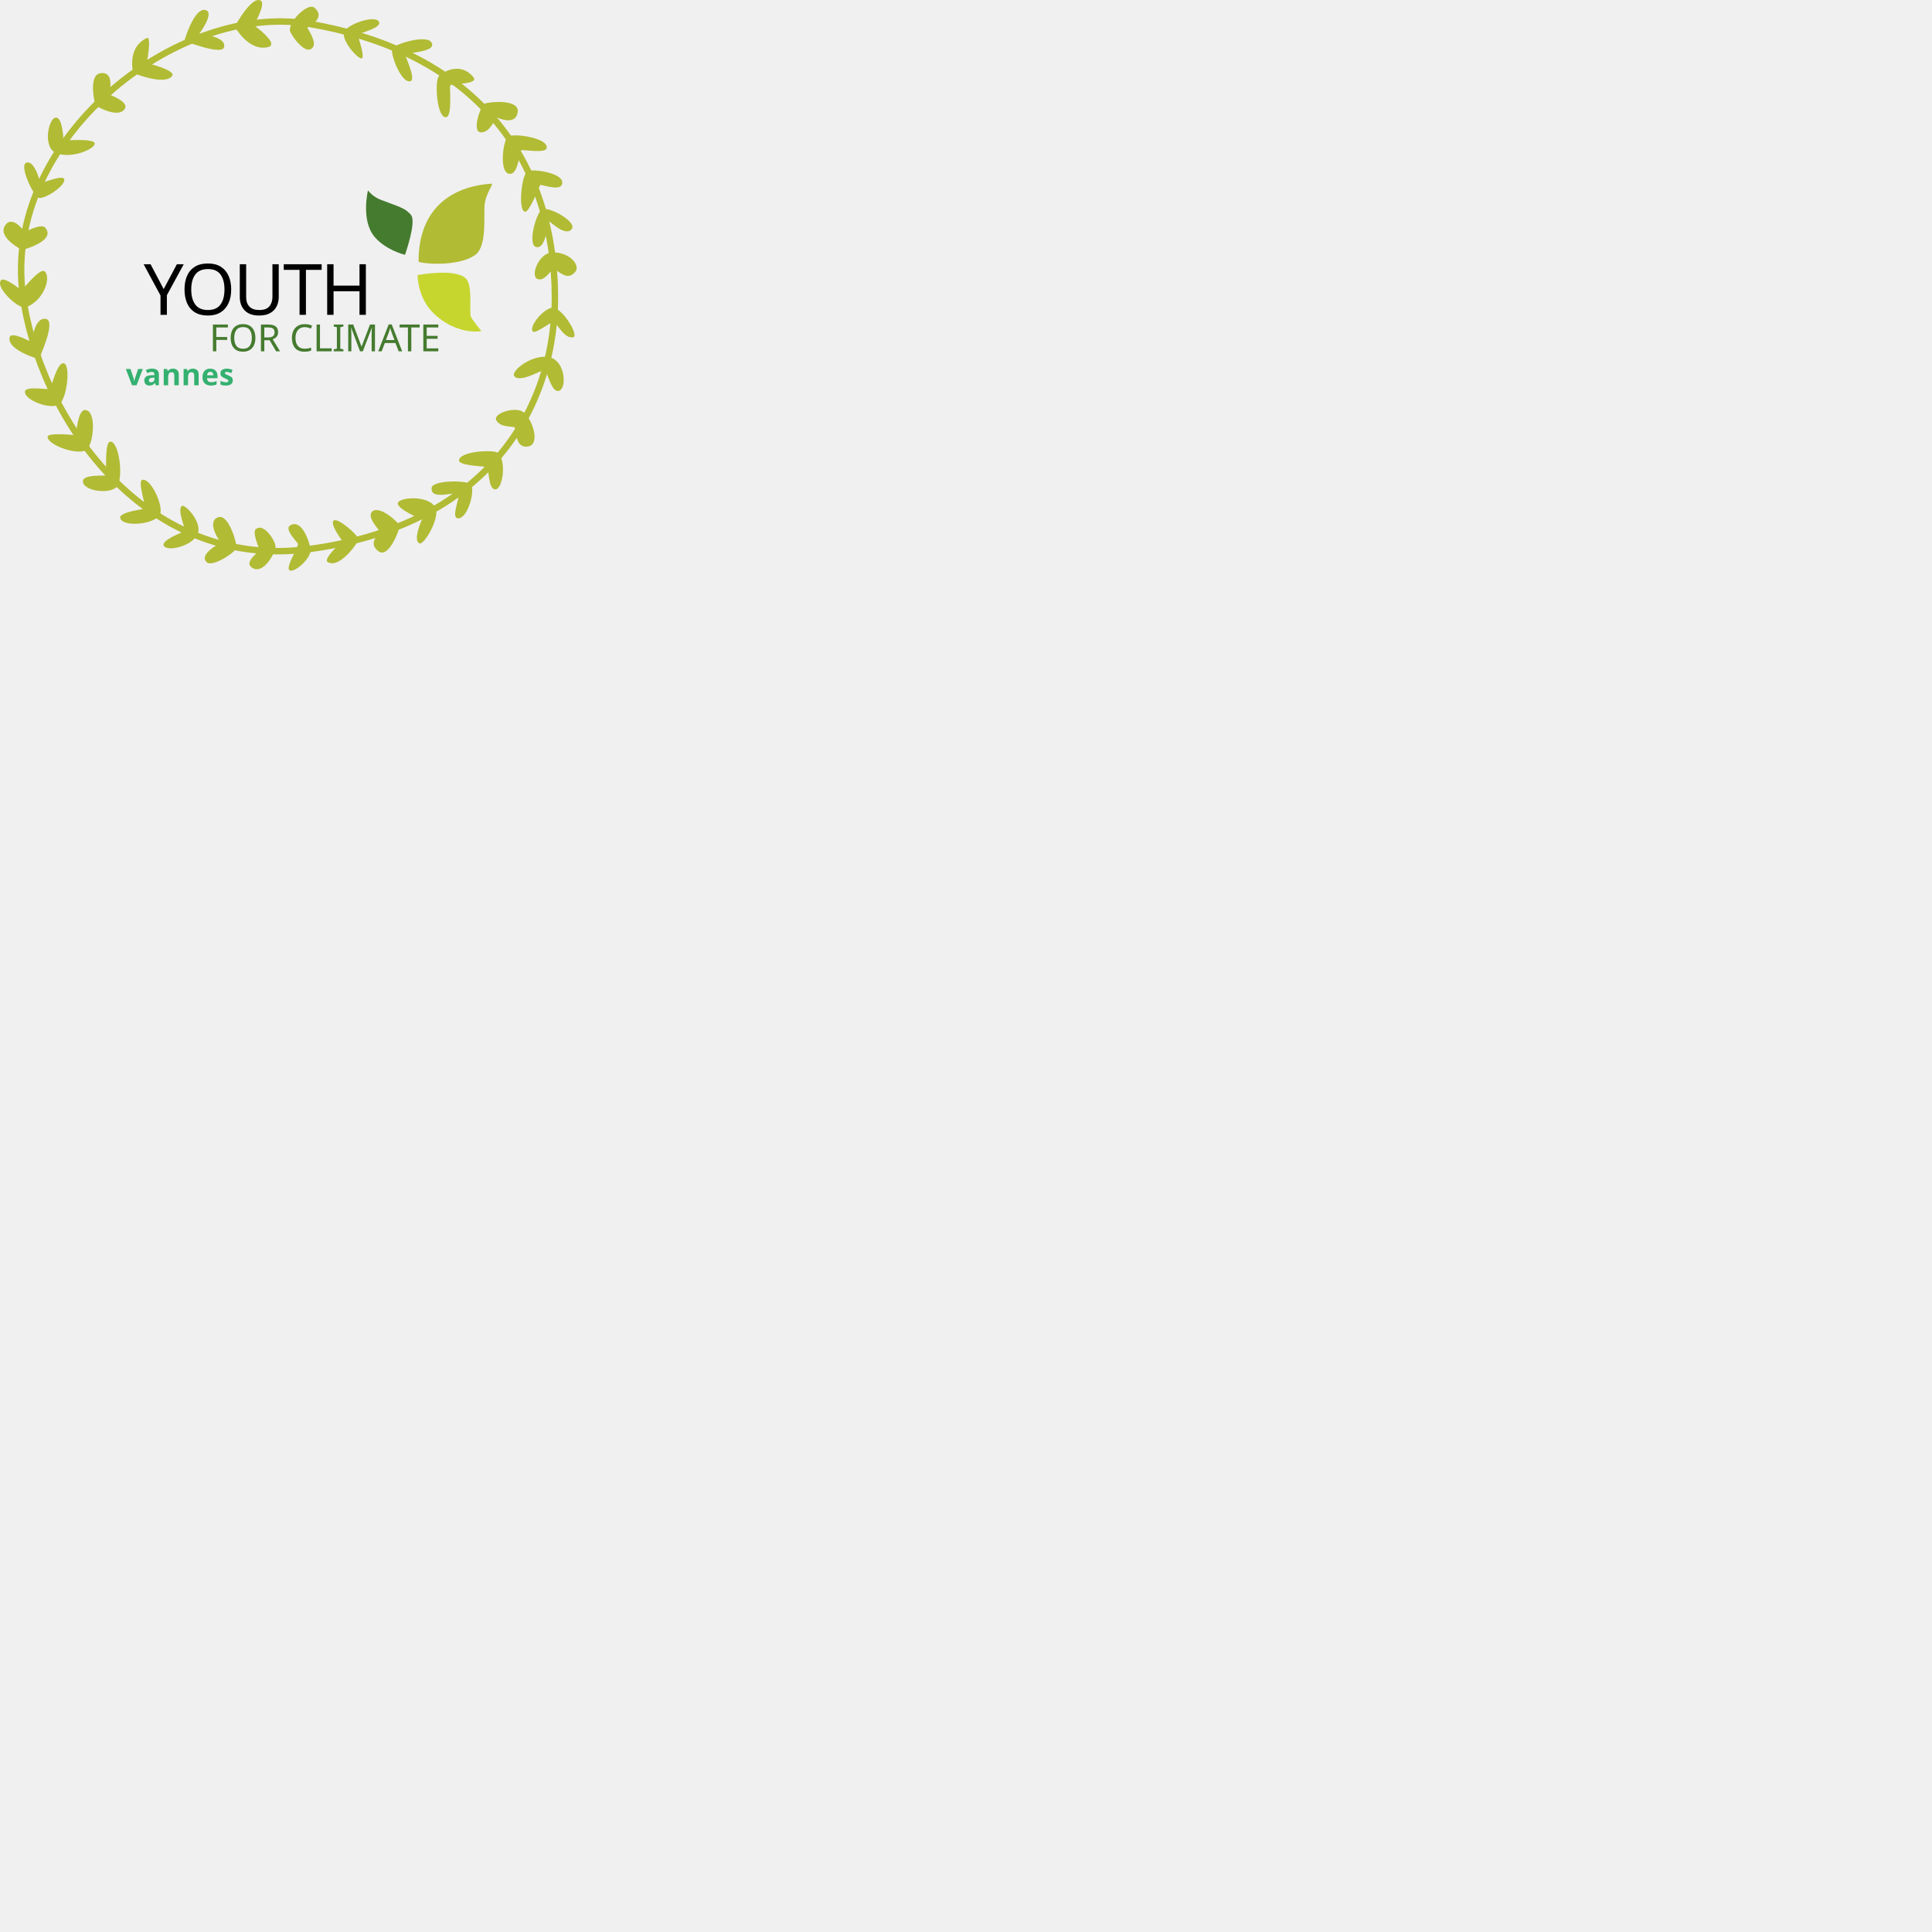
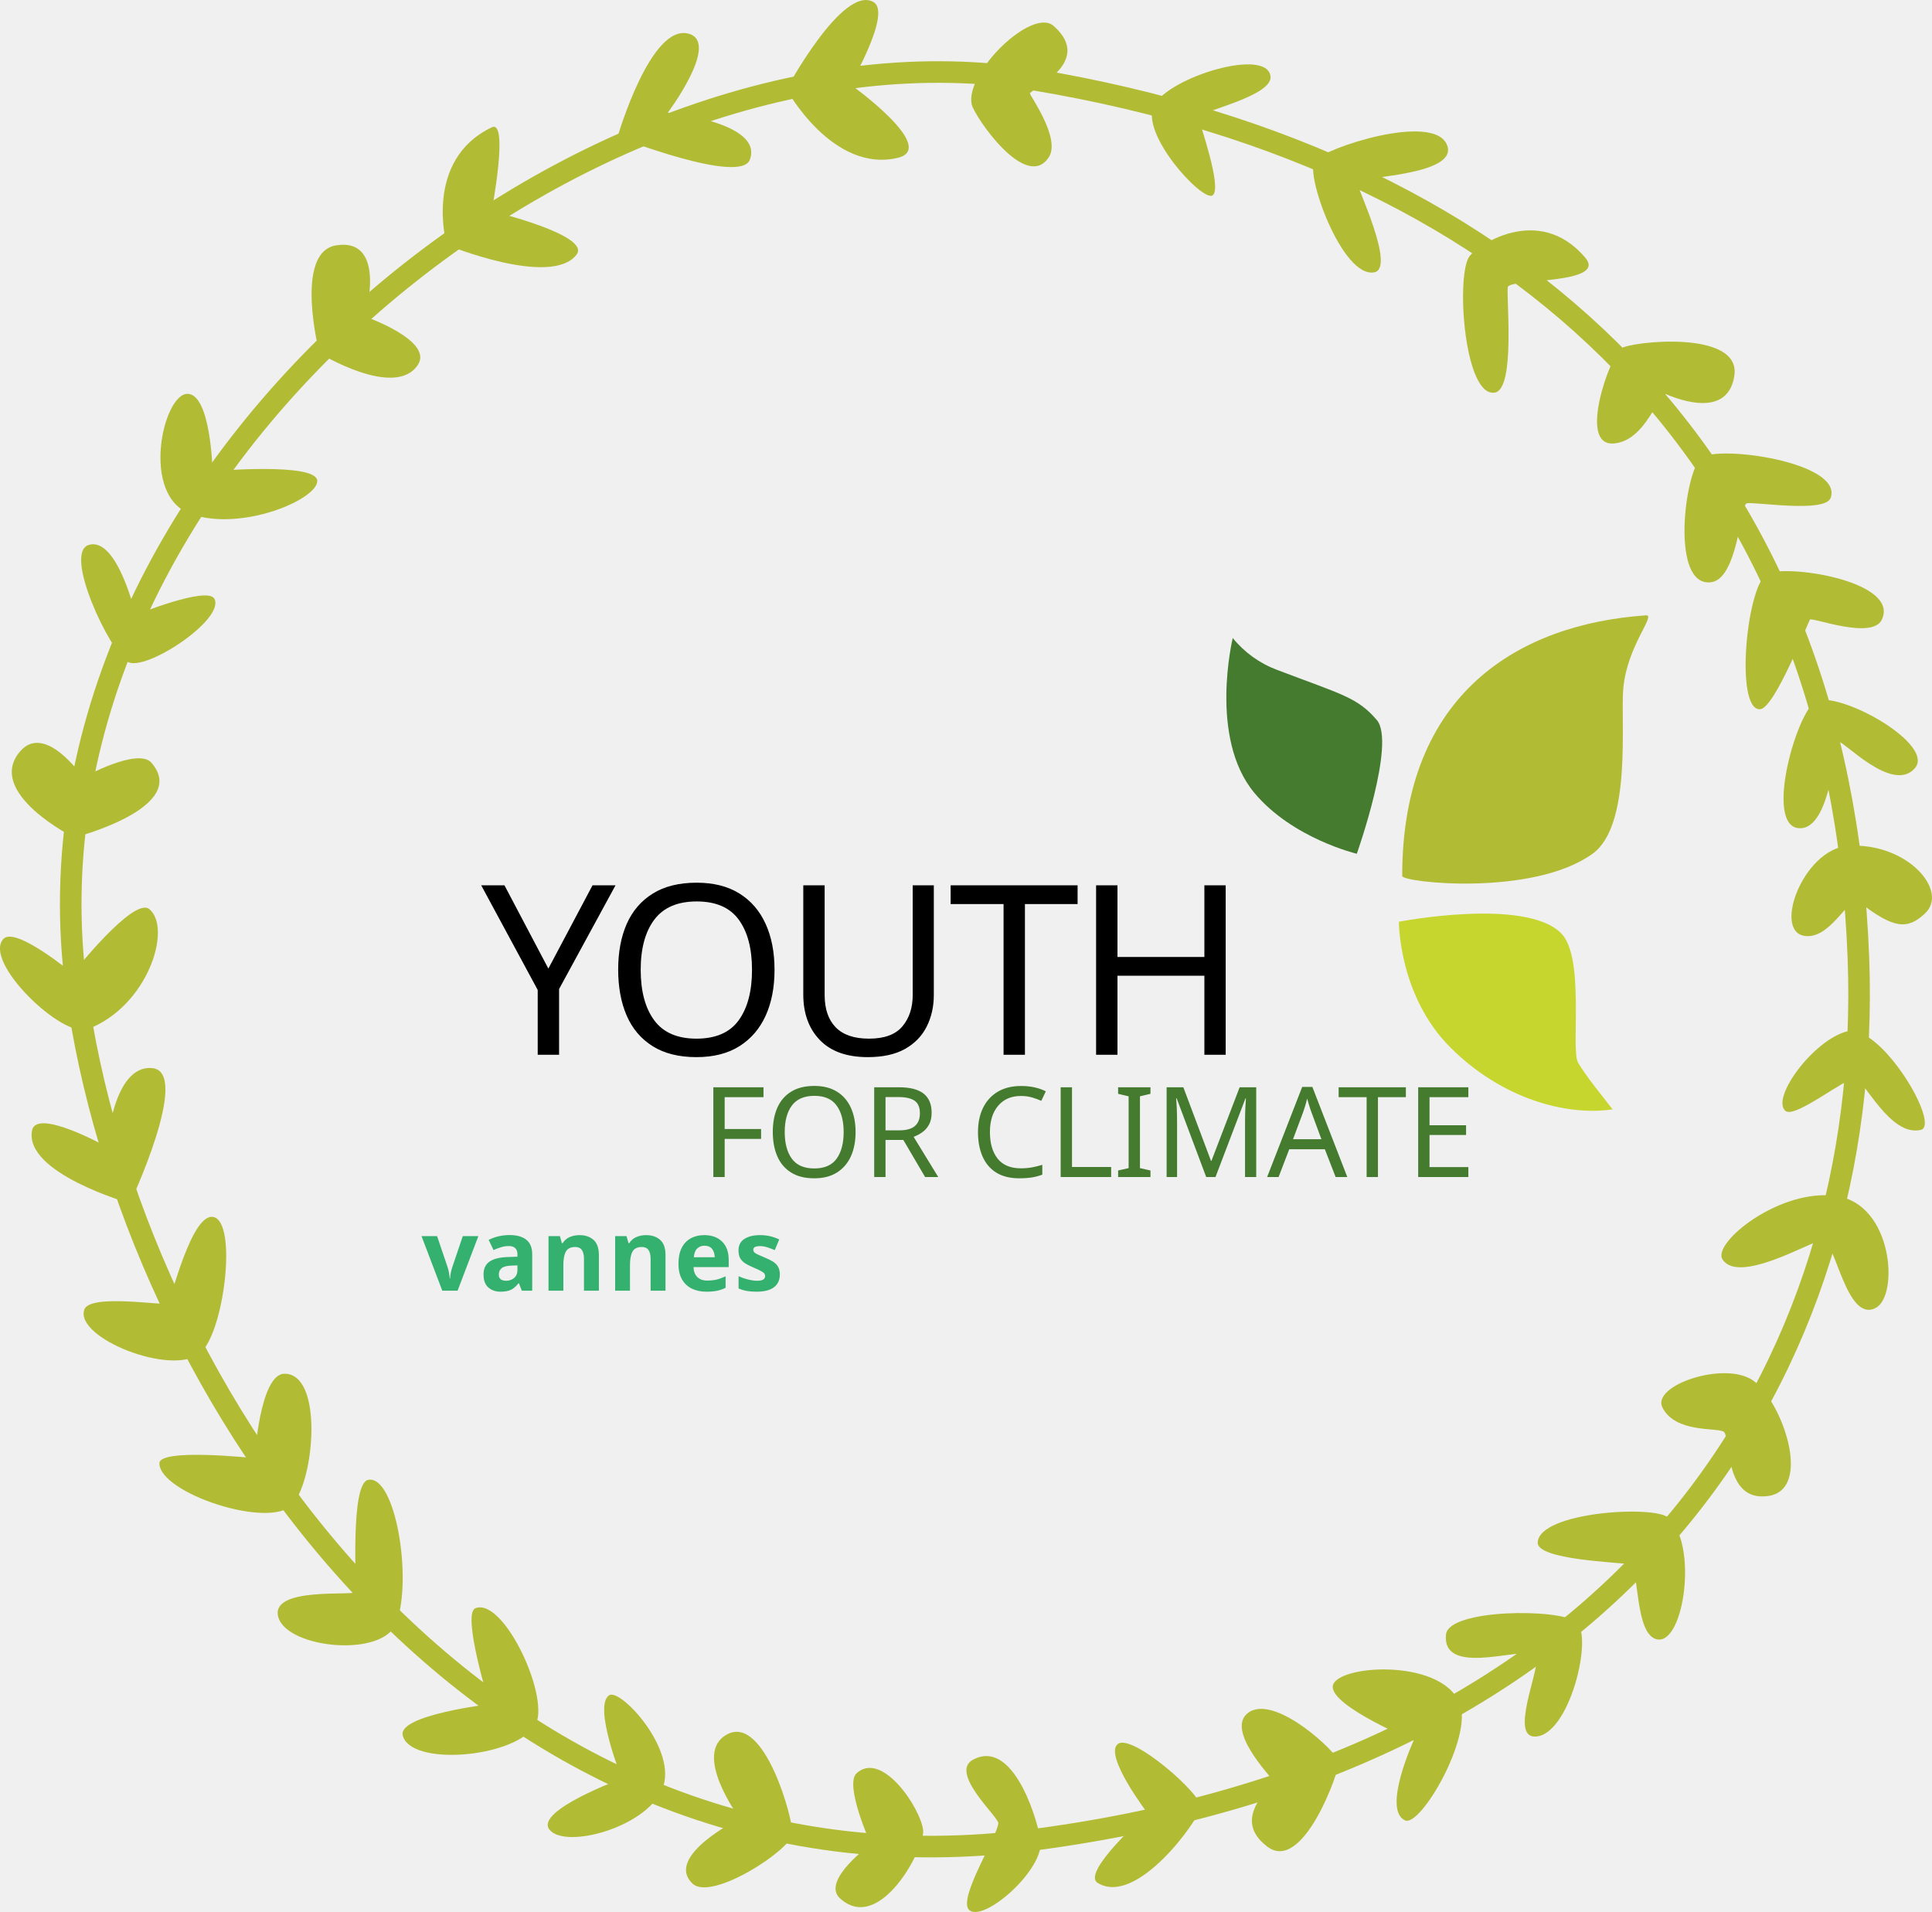
- <svg xmlns="http://www.w3.org/2000/svg" width="100%" height="100%" viewBox="0 0 1500 1500" version="1.1" xml:space="preserve" style="fill-rule:evenodd;clip-rule:evenodd;stroke-linecap:round;stroke-linejoin:round;stroke-miterlimit:1.5;">
+ <svg xmlns="http://www.w3.org/2000/svg" width="100%" height="100%" viewBox="0 0 447.74 443.08" version="1.1" xml:space="preserve" style="fill-rule:evenodd;clip-rule:evenodd;stroke-linecap:round;stroke-linejoin:round;stroke-miterlimit:1.5;">
  <defs id="defs205" />
  <style class="font-sheet">
              
              .cls-1 {
        font-size: 23.15px;
        fill: #34b06f;
        font-family: GothamBold;
        font-weight: 700;
        letter-spacing: 0.01em;
      }
      .cls-2 {
        font-size: 29.12px;
        letter-spacing: -0.01em;
      }
      .cls-2,
      .cls-6 {
        fill: #457b2f;
      }
      .cls-2,
      .cls-3 {
        font-family: GothamUltra;
      }
      .cls-3 {
        font-size: 55px;
        letter-spacing: -0.03em;
      }
      .cls-4 {
        fill: #c6d62f;
      }
      .cls-5 {
        fill: #b1bb34;
      }
      .cls-7 {
        fill: none;
        stroke: #b1bb34;
        stroke-miterlimit: 10;
        stroke-width: 5px;
      }
            </style>
  <g id="Texte">
    <text class="cls-1" transform="translate(212.86 299.1) " text-anchor="end">
      vannes
    </text>
    <text class="cls-2" transform="translate(111.52 272.76)">
      FOR CLIMATE
    </text>
    <text class="cls-3" transform="translate(111.52 244.43)">YOUTH</text>
  </g>
  <g id="Feuilles">
    <path id="Feuille_basse" data-name="Feuille basse" class="cls-4" d="M901,791.5s29.3-5.67,37.6,2.67c5.61,5.62,2.18,27,3.93,30s5.74,7.89,8,10.81c-10.67,1.58-25.62-2.37-37.62-14.37S901,791.5,901,791.5Z" transform="translate(-576.81 -577.9)" />
    <path id="Feuille_centrale" data-name="Feuille centrale" class="cls-5" d="M901.77,780.91c0-42.59,27.36-58.41,56.48-60.41,2.47-.17-4.37,7-5.25,17-.66,7.51,2.06,31.63-7.12,38.25C932,785.75,901.77,782.38,901.77,780.91Z" transform="translate(-576.81 -577.9)" />
    <path id="Feuille_haute" data-name="Feuille haute" class="cls-6" d="M891.25,775.75s9.13-25.75,4.63-31-8-5.87-23.13-11.62a24,24,0,0,1-10.25-7.38s-5.62,23.13,5,35.88C876.33,772.22,891.25,775.75,891.25,775.75Z" transform="translate(-576.81 -577.9)" />
  </g>
  <g id="Cercle">
    <path id="Cercle-2" data-name="Cercle" class="cls-7" d="M594.5,807c-16-120,119-228,222.5-210.55,113,19,186.27,88.63,190.5,203.55,3.5,95-52.88,185.82-190.5,204.17C687,1021.5,606.79,899.17,594.5,807Z" transform="translate(-576.81 -577.9)" />
    <path class="cls-5" d="M779.25,578.38c-7.1-4.13-20.19,20.19-20.19,20.19s10.77,19.76,26.11,15.83c8.83-2.57-11.29-16.94-11.29-16.94S783.53,580.87,779.25,578.38Z" transform="translate(-576.81 -577.9)" />
    <path class="cls-5" d="M736.58,585.76c7,2.24-5,18.24-5,18.24s22.27,2.25,19,10.92c-2.2,5.85-30.65-5.29-30.65-5.29S727.67,582.92,736.58,585.76Z" transform="translate(-576.81 -577.9)" />
    <path class="cls-5" d="M690.75,607.42c4.08-2,0,19.41,0,19.41s23.16,5.56,19.67,10.09c-5.92,7.66-30.09-2.28-30.09-2.28S674.83,615.08,690.75,607.42Z" transform="translate(-576.81 -577.9)" />
    <path class="cls-5" d="M654.75,634.75c11.92-1.83,6.67,16.5,6.67,16.5s15.88,5.56,12.25,11.17c-5.25,8.08-22.84-2.68-22.84-2.68S644.8,636.28,654.75,634.75Z" transform="translate(-576.81 -577.9)" />
    <path class="cls-5" d="M620.25,669.17c5.42,0,5.83,17.91,5.83,17.91s24.17-2.08,24.25,2.25S632.73,701.17,621,697,614.58,669.17,620.25,669.17Z" transform="translate(-576.81 -577.9)" />
    <path class="cls-5" d="M597.42,704.17c6.58-1.92,10.83,16.22,10.83,16.22s16.65-6.76,18.25-3.72c2.5,4.75-16.08,17.08-20.17,14.58S591.34,705.93,597.42,704.17Z" transform="translate(-576.81 -577.9)" />
    <path class="cls-5" d="M581.42,752.08c5.83-6.91,14.65,6,14.65,6s12.71-7.05,15.85-3.41C620.91,765.08,594,772,594,772S573.33,761.67,581.42,752.08Z" transform="translate(-576.81 -577.9)" />
    <path class="cls-5" d="M577.58,795.5c2.75-3.08,16.09,8,16.09,8s14.11-17.93,17.75-14.92c5.33,4.42-.31,22.55-14.34,27.84C591.33,818.58,572.82,800.84,577.58,795.5Z" transform="translate(-576.81 -577.9)" />
    <path class="cls-5" d="M584.25,839.83c-2,9.92,22.67,16.93,22.67,16.93s14.33-30.51,5.16-31.34-10.5,18.25-10.5,18.25S585.3,834.6,584.25,839.83Z" transform="translate(-576.81 -577.9)" />
    <path class="cls-5" d="M626.25,859.92c5.69,1.12,2.46,27.18-3.17,31.66-6.58,5.25-28.88-3.61-26.75-10.16,1.25-3.84,18.58-.82,19.35-1.49S621.17,858.92,626.25,859.92Z" transform="translate(-576.81 -577.9)" />
    <path class="cls-5" d="M613.75,917c0-3.58,22.08-1.17,22.08-1.17s1.17-19.58,6.92-19.58c9,0,7,24.42,1.86,30.29S613.76,923.93,613.75,917Z" transform="translate(-576.81 -577.9)" />
    <path class="cls-5" d="M662.17,920.83c6.25-1.08,10.22,22.62,6.57,33-2.93,8.35-25.24,6.12-27.41-1.11s17.5-4.9,17.84-5.9S657.91,921.57,662.17,920.83Z" transform="translate(-576.81 -577.9)" />
    <path class="cls-5" d="M670.13,980c-1-4.67,20.12-7.17,20.12-7.17s-6.5-21-3.25-22.25c6.71-2.58,17.8,21.67,13.67,27.42C695.33,985.42,671.75,987.19,670.13,980Z" transform="translate(-576.81 -577.9)" />
    <path class="cls-5" d="M704.17,1001.92c-3.58-4.4,16.76-11.84,16.76-11.84s-6.76-16.91-2.93-19.33c2.65-1.67,16.17,12.92,12.25,21.83S707.83,1006.42,704.17,1001.92Z" transform="translate(-576.81 -577.9)" />
    <path class="cls-5" d="M737.33,1014.42c4.43,4.15,23-8,23.13-11.58s-6.46-27.42-15-23.09,2.81,19.58,2.81,19.58S730.58,1008.08,737.33,1014.42Z" transform="translate(-576.81 -577.9)" />
    <path class="cls-5" d="M771.49,1017.83c-4.53-4.11,7.15-12.55,7.15-12.55s-6.24-13.77-3.31-16.45c5.84-5.33,14.75,7.92,15.42,13.17C791.26,1006,780.75,1026.25,771.49,1017.83Z" transform="translate(-576.81 -577.9)" />
    <path class="cls-5" d="M801.33,1020.42c3.09,3.41,17.95-9.41,16.6-16.38s-6.93-23-15.6-18.37c-5.66,3.05,5.95,13.32,5.84,14.75C807.92,1003.5,798.88,1017.7,801.33,1020.42Z" transform="translate(-576.81 -577.9)" />
    <path class="cls-5" d="M831.21,1014.25c-4-2.42,11.54-16.17,11.54-16.17s-10.12-13.3-6.92-16,19.8,11.86,19.28,14.68S840.3,1019.79,831.21,1014.25Z" transform="translate(-576.81 -577.9)" />
    <path class="cls-5" d="M870.5,1005.83c-9-6.83,2-14.25,1.17-15.5s-10.59-11.46-5.75-15.39C872,970,887,984.28,887.12,986.2S878.85,1012.16,870.5,1005.83Z" transform="translate(-576.81 -577.9)" />
    <path class="cls-5" d="M902.42,999.75c-5.34-2.5,2-18.5,2-18.5s-18.72-7.73-18.75-12.42c0-5.08,25-6.93,29.41,3.74C918.25,980.33,906,1001.42,902.42,999.75Z" transform="translate(-576.81 -577.9)" />
    <path class="cls-5" d="M932.5,980.33c8,0,13.66-23.39,9.62-26.57s-29.62-3-30.2,2.91c-1.07,10.82,20.91,1.41,21.08,5.33S926.91,980.33,932.5,980.33Z" transform="translate(-576.81 -577.9)" />
    <path class="cls-5" d="M961,957.83c-5.5-.75-4.17-16.91-6.5-17.41s-21.57-1-21.33-5.09c.41-7.08,26.91-8.66,30.25-5.75C970.34,935.64,967.14,958.67,961,957.83Z" transform="translate(-576.81 -577.9)" />
    <path class="cls-5" d="M986.58,924.58c-10.5,1.5-8.58-13.91-10.33-14.91s-11.17.33-14.17-5.59c-2.59-5.11,14.25-10.83,20.92-6.33S997.11,923.08,986.58,924.58Z" transform="translate(-576.81 -577.9)" />
    <path class="cls-5" d="M1011.5,881c-6.92,3.58-9.42-16.42-12.5-15.75s-19.33,10.25-23,4.5c-2.46-3.85,13.4-16.61,26.45-14.68S1016.92,878.19,1011.5,881Z" transform="translate(-576.81 -577.9)" />
    <path class="cls-5" d="M1021.92,839.75c-7.09,1.58-13-11.53-15.15-11.89s-14,9.38-16.19,7.47c-3.41-3,6.5-16.41,14.25-18.41S1026.72,838.68,1021.92,839.75Z" transform="translate(-576.81 -577.9)" />
    <path class="cls-5" d="M1022.89,789.62c-4,3.72-7.16,3.6-15.24-2.7-2.2-1.72-6,7.65-11.65,7.91-9,.42-1.57-20.34,9.26-20.93C1018.83,773.17,1028.58,784.36,1022.89,789.62Z" transform="translate(-576.81 -577.9)" />
    <path class="cls-5" d="M1020.58,755.92c-5.18,6-16.75-6.59-17.66-6.09s-1.83,20.29-9.09,20c-8.5-.33-.23-28.55,4.21-29.62C1004.42,738.67,1025.25,750.5,1020.58,755.92Z" transform="translate(-576.81 -577.9)" />
    <path class="cls-5" d="M1012.92,721.5c-2.25,4.77-16.25-.67-16.67,0s-8.14,20.47-11.5,20.75c-6.08.5-3.08-30,1.93-31.55C992.5,708.83,1017,712.85,1012.92,721.5Z" transform="translate(-576.81 -577.9)" />
    <path class="cls-5" d="M1001.08,693.25c-1.25,3.67-18.08.8-19.5,1.3s-2.06,17.52-8.25,18.28c-9.5,1.17-6.08-25.67-2.29-28.79S1003.89,685,1001.08,693.25Z" transform="translate(-576.81 -577.9)" />
    <path class="cls-5" d="M978.75,664.92c-1.25,8.58-10,6.83-15.83,4.33-1.65-.71-4.59,10.89-12.17,11.42-8.42.58-.67-20.34,1.67-22S980.31,654.23,978.75,664.92Z" transform="translate(-576.81 -577.9)" />
    <path class="cls-5" d="M944.17,637.58c5.33,6.25-17.5,4.84-17.92,6.84s1.83,23.62-3,24.45c-7,1.21-9-26.08-6.08-31.29C918.58,635.08,933.22,624.76,944.17,637.58Z" transform="translate(-576.81 -577.9)" />
    <path class="cls-5" d="M912.08,611.33c3.34,7.34-20.91,7.5-20.83,8.75s9,19.93,4.08,20.92c-7.41,1.5-16.16-22.83-13.83-25.83S908.77,604,912.08,611.33Z" transform="translate(-576.81 -577.9)" />
    <path class="cls-5" d="M871.25,595.58c.58,4.67-16.9,8.25-16.7,9.5s5.62,16.5,3.28,18.09-17.07-14.44-13.53-20.93S870.41,588.84,871.25,595.58Z" transform="translate(-576.81 -577.9)" />
    <path class="cls-5" d="M821,583.92c9.67,8.54-5.75,14.83-5.5,15.66s7.08,10.44,4.42,14.67c-5.25,8.33-17.34-9.47-17.92-12.17C800.43,594.72,816,579.5,821,583.92Z" transform="translate(-576.81 -577.9)" />
  </g>
  <g class="hidden-area">
    <rect x="-1000%" y="-1000%" width="1000%" height="2100%" style="fill: #fff;" />
    <rect x="100%" y="-1000%" width="1000%" height="2100%" style="fill: #fff;" />
    <rect x="-1000%" y="-1000%" width="2100%" height="1000%" style="fill: #fff;" />
    <rect x="-1000%" y="100%" width="2100%" height="1000%" style="fill: #fff;" />
  </g>
</svg>
